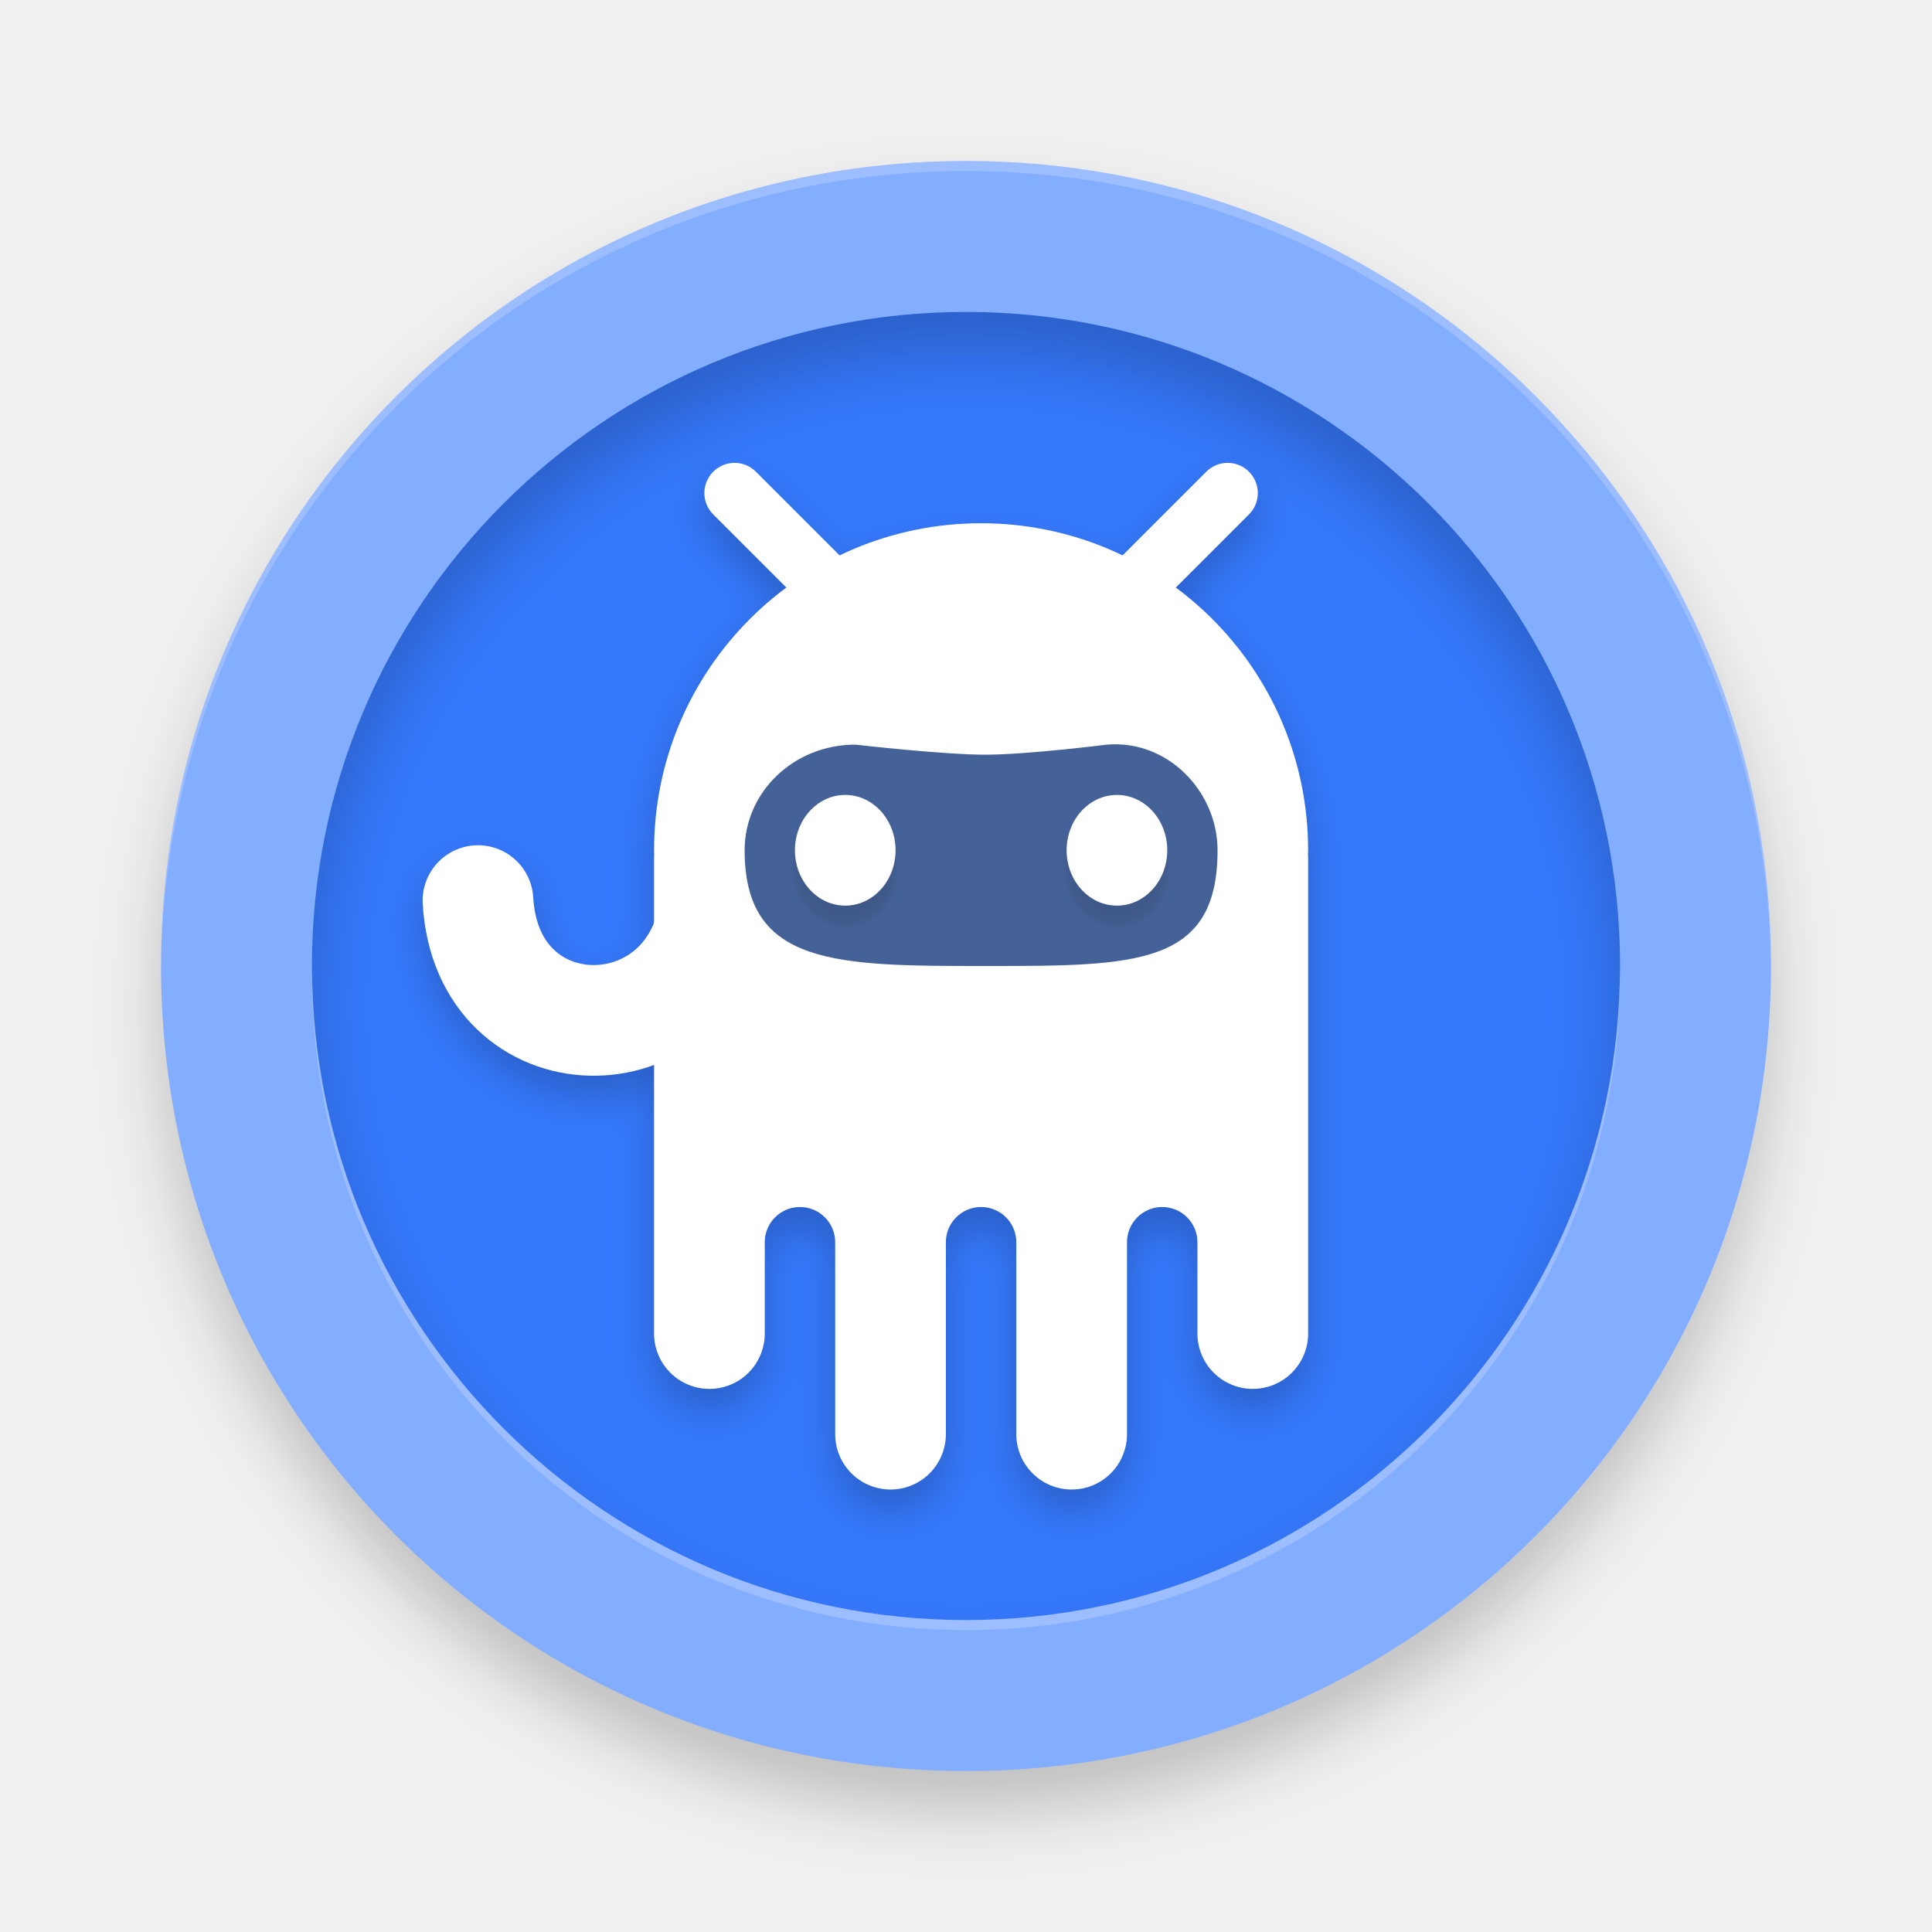
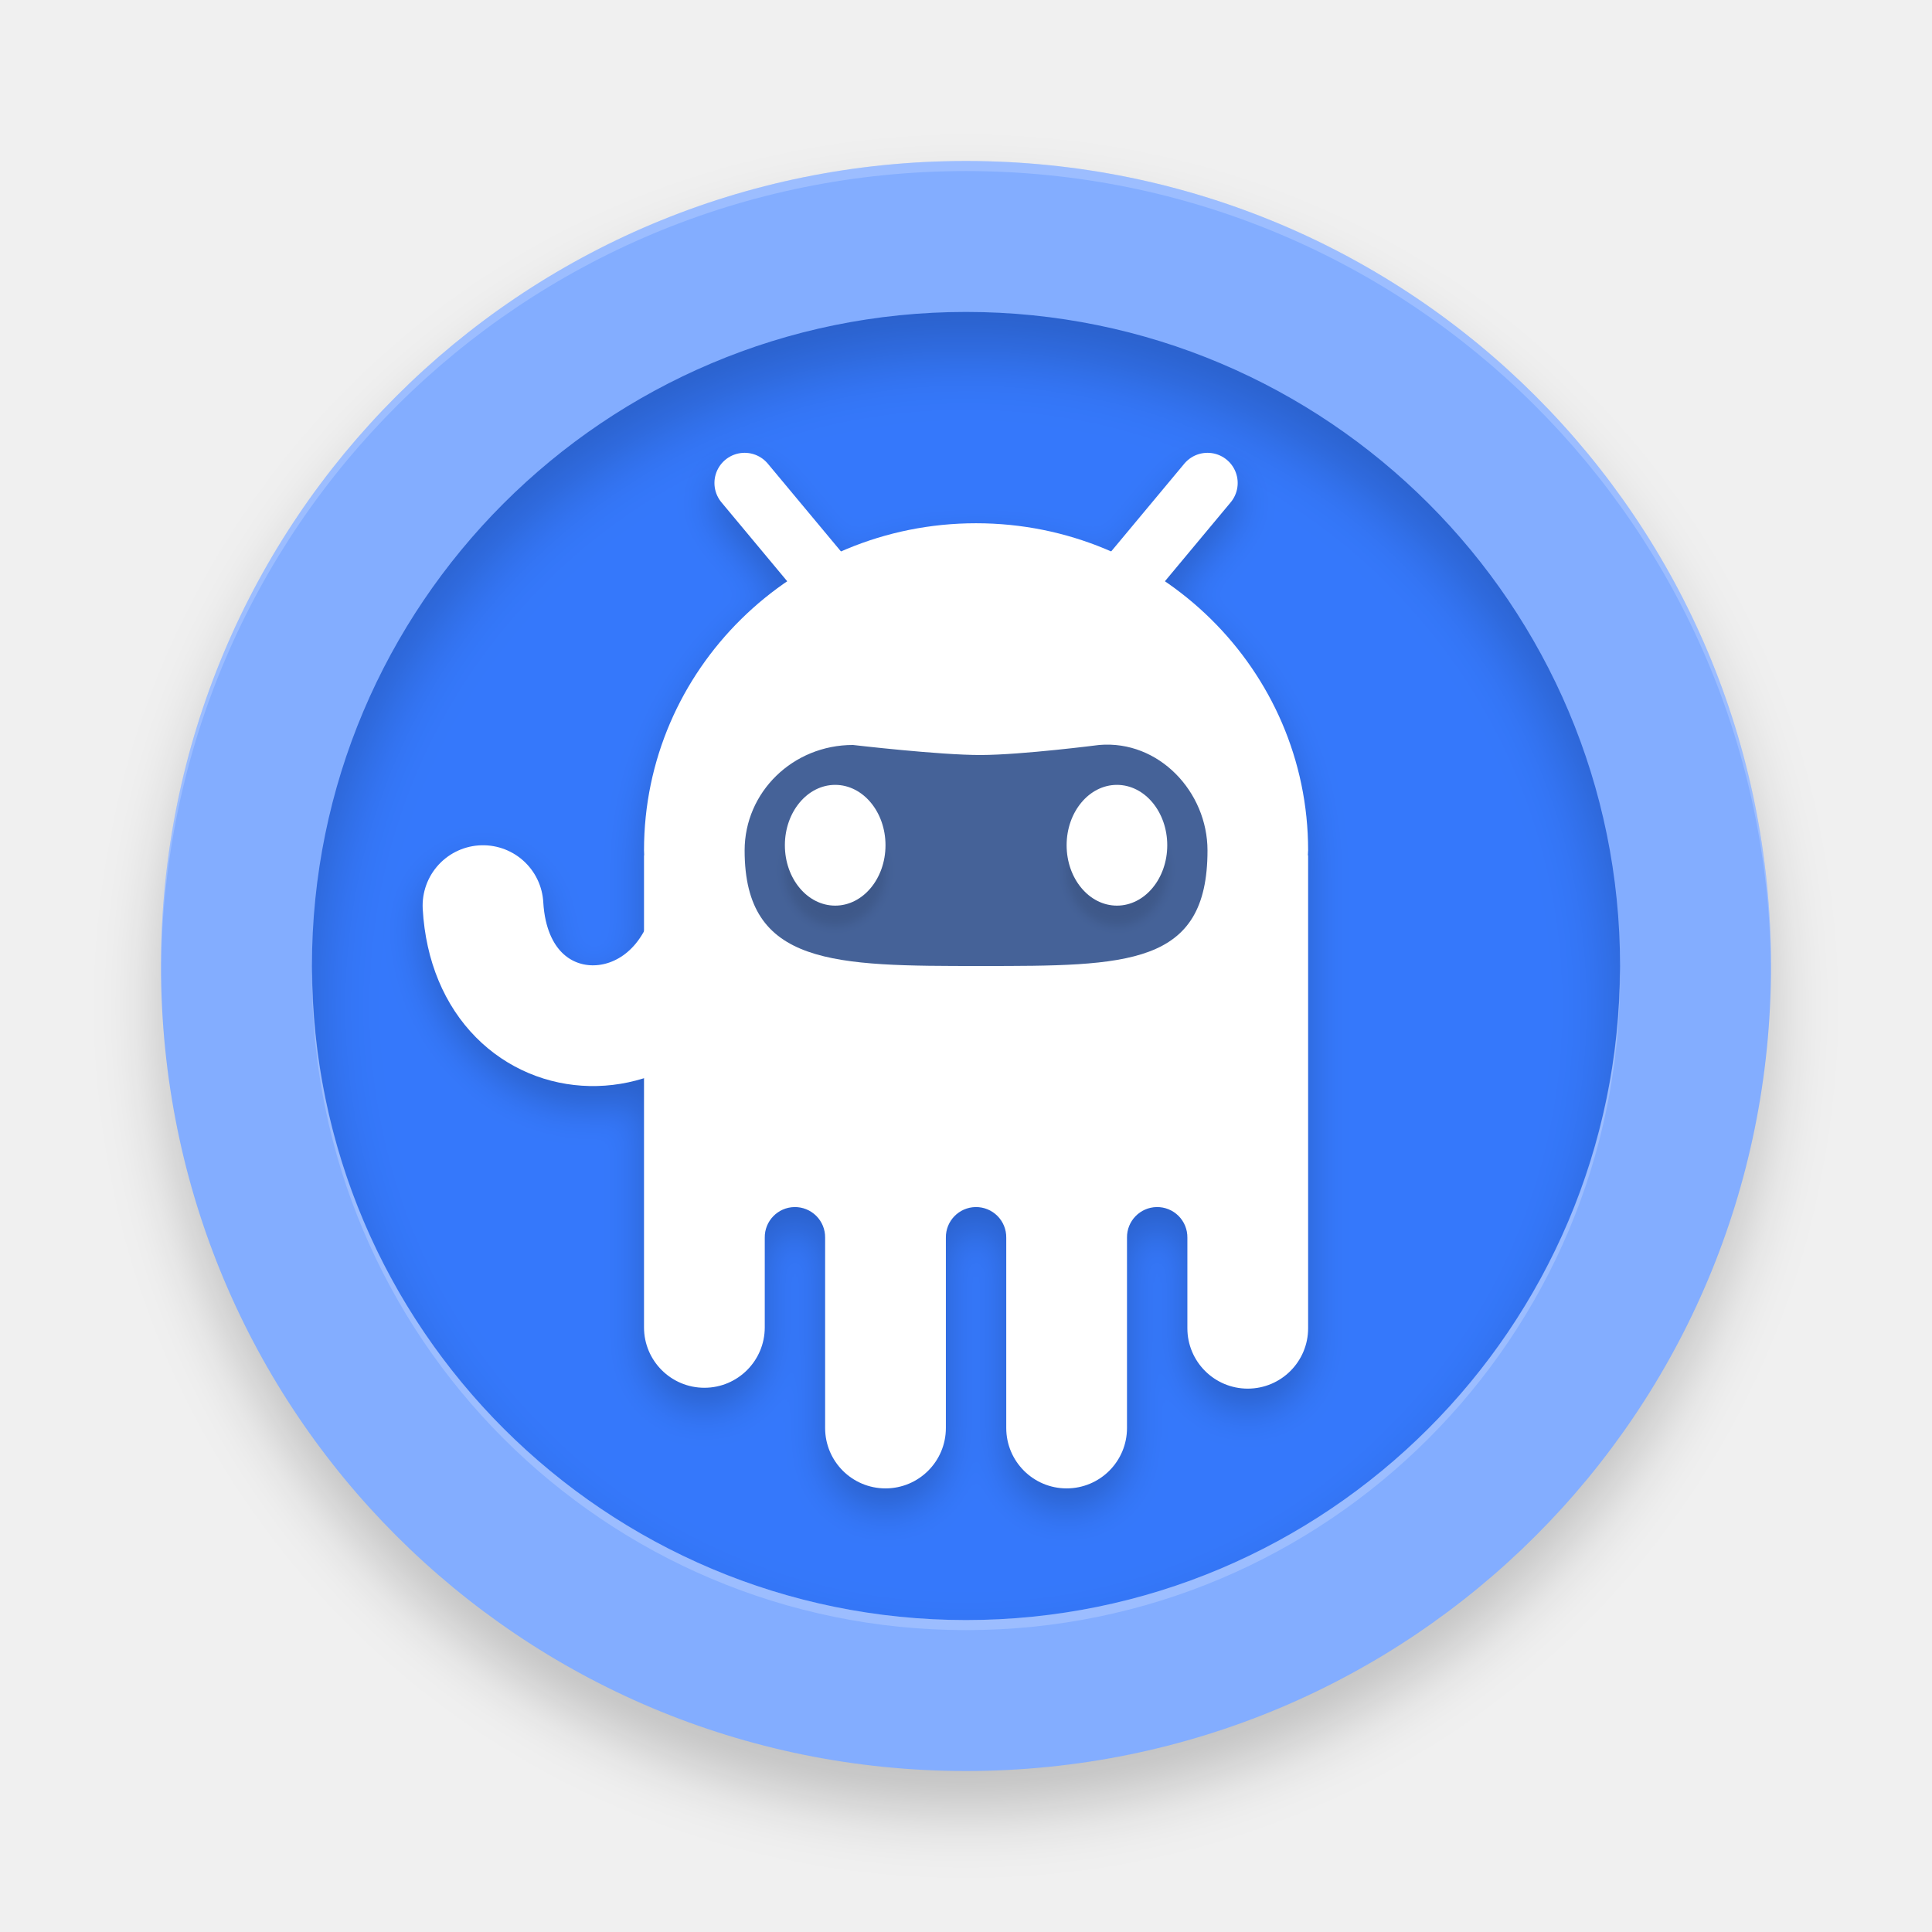
<svg xmlns="http://www.w3.org/2000/svg" width="192" height="192" version="1" id="svg16">
  <defs id="defs20">
    <filter style="color-interpolation-filters:sRGB" id="filter918" x="-0.048" width="1.096" y="-0.048" height="1.096">
      <feGaussianBlur stdDeviation="3.2" id="feGaussianBlur920" />
    </filter>
-     <filter style="color-interpolation-filters:sRGB" id="filter949" x="-0.052" width="1.104" y="-0.045" height="1.089">
-       <feGaussianBlur stdDeviation="1.9" id="feGaussianBlur951" />
-     </filter>
    <filter style="color-interpolation-filters:sRGB" id="filter970" x="-0.031" width="1.062" y="-0.105" height="1.209">
      <feGaussianBlur stdDeviation="0.48" id="feGaussianBlur972" />
    </filter>
+     <filter style="color-interpolation-filters:sRGB" id="filter940" x="-0.052" width="1.104" y="-0.045" height="1.089">
+       <feGaussianBlur stdDeviation="1.91" id="feGaussianBlur942" />
+     </filter>
  </defs>
  <circle style="opacity:1;fill:#3578fb;fill-opacity:1;stroke:none;stroke-width:12.735;stroke-linecap:round;stroke-linejoin:round;stroke-miterlimit:4;stroke-dasharray:none;stroke-opacity:1" id="path895" cx="96" cy="96" r="68" />
-   <path style="color:#000000;font-style:normal;font-variant:normal;font-weight:normal;font-stretch:normal;font-size:medium;line-height:normal;font-family:sans-serif;font-variant-ligatures:normal;font-variant-position:normal;font-variant-caps:normal;font-variant-numeric:normal;font-variant-alternates:normal;font-feature-settings:normal;text-indent:0;text-align:start;text-decoration:none;text-decoration-line:none;text-decoration-style:solid;text-decoration-color:#000000;letter-spacing:normal;word-spacing:normal;text-transform:none;writing-mode:lr-tb;direction:ltr;text-orientation:mixed;dominant-baseline:auto;baseline-shift:baseline;text-anchor:start;white-space:normal;shape-padding:0;clip-rule:nonzero;display:inline;overflow:visible;visibility:visible;opacity:0.2;isolation:auto;mix-blend-mode:normal;color-interpolation:sRGB;color-interpolation-filters:linearRGB;solid-color:#000000;solid-opacity:1;vector-effect:none;fill:#000000;fill-opacity:1;fill-rule:nonzero;stroke:none;stroke-width:11;stroke-linecap:round;stroke-linejoin:round;stroke-miterlimit:4;stroke-dasharray:none;stroke-dashoffset:0;stroke-opacity:1;filter:url(#filter949);color-rendering:auto;image-rendering:auto;shape-rendering:auto;text-rendering:auto;enable-background:accumulate" d="m 72.969,47.969 a 3,3 0 0 0 -2.09,5.152 l 7.295,7.295 A 32.5,32.5 0 0 0 65,86.5 a 32.5,32.5 0 0 0 0.018,0.5 H 65 v 6.793 c -1.224,3.204 -3.724,4.173 -6.158,4.111 -2.915,-0.074 -5.535,-1.256 -5.852,-6.723 a 5.501,5.501 0 0 0 -5.346,-5.258 5.501,5.501 0 0 0 -5.635,5.895 c 0.59,10.181 8.537,16.879 16.553,17.082 2.174,0.055 4.364,-0.356 6.438,-1.158 v 25.258 1.422 a 5.501,5.501 0 1 0 11,0 v -1.422 -7.5 A 3.5,3.5 0 0 1 79.447,121.951 3.5,3.5 0 0 1 83,125.5 v 7.5 11.422 a 5.501,5.501 0 1 0 11,0 v -11.422 -7.5 A 3.5,3.5 0 0 1 97.447,121.951 3.5,3.5 0 0 1 101,125.5 v 7.5 11.422 a 5.501,5.501 0 1 0 11,0 v -11.422 -7.5 a 3.5,3.5 0 0 1 3.447,-3.549 3.5,3.5 0 0 1 3.553,3.549 v 7.5 1.422 a 5.501,5.501 0 1 0 11,0 V 133 97.836 87 h -0.025 a 32.5,32.5 0 0 0 0.025,-0.5 32.5,32.5 0 0 0 -13.172,-26.086 l 7.293,-7.293 a 3,3 0 0 0 -2.18,-5.15 3,3 0 0 0 -2.062,0.908 l -8.342,8.342 A 32.5,32.5 0 0 0 97.5,54 32.5,32.5 0 0 0 83.471,57.228 l -8.35,-8.35 A 3,3 0 0 0 72.969,47.969 Z" id="path922" />
  <path id="path900" d="m 96,20 c -44.32,0 -80,35.68 -80,80 0,44.32 35.68,80 80,80 44.32,0 80,-35.68 80,-80 0,-44.32 -35.68,-80 -80,-80 z m 0,15 a 65,65 0 0 1 65,65 65,65 0 0 1 -65,65 65,65 0 0 1 -65,-65 65,65 0 0 1 65,-65 z" style="opacity:0.2;fill:#000000;fill-opacity:1;stroke-width:4;filter:url(#filter918)" />
-   <path style="opacity:1;fill:none;stroke:#ffffff;stroke-width:11;stroke-linecap:round;stroke-linejoin:round;stroke-miterlimit:4;stroke-dasharray:none;stroke-opacity:1" d="m 47.5,89.5 c 0.907,15.648 21.133,15.758 23.5,1" id="path893" />
+   <path style="color:#000000;font-style:normal;font-variant:normal;font-weight:normal;font-stretch:normal;font-size:medium;line-height:normal;font-family:sans-serif;font-variant-ligatures:normal;font-variant-position:normal;font-variant-caps:normal;font-variant-numeric:normal;font-variant-alternates:normal;font-feature-settings:normal;text-indent:0;text-align:start;text-decoration:none;text-decoration-line:none;text-decoration-style:solid;text-decoration-color:#000000;letter-spacing:normal;word-spacing:normal;text-transform:none;writing-mode:lr-tb;direction:ltr;text-orientation:mixed;dominant-baseline:auto;baseline-shift:baseline;text-anchor:start;white-space:normal;shape-padding:0;clip-rule:nonzero;display:inline;overflow:visible;visibility:visible;opacity:0.2;isolation:auto;mix-blend-mode:normal;color-interpolation:sRGB;color-interpolation-filters:linearRGB;solid-color:#000000;solid-opacity:1;vector-effect:none;fill:#000000;fill-opacity:1;fill-rule:nonzero;stroke:none;stroke-width:12;stroke-linecap:round;stroke-linejoin:round;stroke-miterlimit:4;stroke-dasharray:none;stroke-dashoffset:0;stroke-opacity:1;color-rendering:auto;image-rendering:auto;shape-rendering:auto;text-rendering:auto;enable-background:accumulate;filter:url(#filter940)" d="m 73.943,46.975 a 3,3 0 0 0 -2.248,4.953 l 6.541,7.85 C 69.637,65.644 64,75.426 64,86.509 c 0.005,0.167 0.01,0.333 0.018,0.5 H 64 v 7.695 c -1.373,2.603 -3.444,3.271 -5.164,3.236 -2.3,-0.047 -4.533,-0.881 -4.846,-6.279 a 6.001,6.001 0 0 0 -5.832,-5.736 6.001,6.001 0 0 0 -6.148,6.432 c 0.594,10.25 8.36,17.416 16.584,17.582 1.831,0.037 3.652,-0.266 5.406,-0.846 v 0.83 7.303 9.566 2.217 4.914 a 6,6.001 0 1 0 12,0 v -4.914 -4 A 3,3 0 0 1 78.955,121.966 3,3 0 0 1 82,125.009 v 4 14.914 a 6,6.001 0 1 0 12,0 v -14.914 -4 A 3,3 0 0 1 96.955,121.966 3,3 0 0 1 100,125.009 v 4 14.914 a 6,6.001 0 1 0 12,0 v -14.914 -4 a 3,3 0 0 1 2.955,-3.043 3,3 0 0 1 3.045,3.043 v 4 5 a 6,6.001 0 1 0 12,0 v -5 -2.217 -9.566 -7.217 -12.164 -10.836 h -0.027 c 0.01,-0.167 0.02,-0.333 0.027,-0.5 0,-11.082 -5.637,-20.864 -14.236,-26.73 l 6.541,-7.85 a 3,3 0 0 0 -2.338,-4.953 3,3 0 0 0 -2.271,1.113 l -7.275,8.73 C 106.319,55.018 101.78,54.009 97,54.009 c -4.78,0 -9.319,1.01 -13.42,2.811 l -7.275,-8.73 a 3,3 0 0 0 -2.361,-1.113 z" id="path897" />
+   <path style="opacity:1;fill:none;stroke:#ffffff;stroke-width:12;stroke-linecap:round;stroke-linejoin:round;stroke-miterlimit:4;stroke-dasharray:none;stroke-opacity:1" d="m 48,90 c 0.907,15.648 20,16 23,0.5" id="path893" />
  <path style="fill:#83adff;fill-opacity:1;stroke-width:4" d="m 96,16 c -44.32,0 -80,35.68 -80,80 0,44.32 35.68,80 80,80 44.32,0 80,-35.68 80,-80 0,-44.32 -35.68,-80 -80,-80 z m 0,15 A 65,65 0 0 1 161,96 65,65 0 0 1 96,161 65,65 0 0 1 31,96 65,65 0 0 1 96,31 Z" id="rect2" />
-   <path style="color:#000000;font-style:normal;font-variant:normal;font-weight:normal;font-stretch:normal;font-size:medium;line-height:normal;font-family:sans-serif;font-variant-ligatures:normal;font-variant-position:normal;font-variant-caps:normal;font-variant-numeric:normal;font-variant-alternates:normal;font-feature-settings:normal;text-indent:0;text-align:start;text-decoration:none;text-decoration-line:none;text-decoration-style:solid;text-decoration-color:#000000;letter-spacing:normal;word-spacing:normal;text-transform:none;writing-mode:lr-tb;direction:ltr;text-orientation:mixed;dominant-baseline:auto;baseline-shift:baseline;text-anchor:start;white-space:normal;shape-padding:0;clip-rule:nonzero;display:inline;overflow:visible;visibility:visible;opacity:1;isolation:auto;mix-blend-mode:normal;color-interpolation:sRGB;color-interpolation-filters:linearRGB;solid-color:#000000;solid-opacity:1;vector-effect:none;fill:#ffffff;fill-opacity:1;fill-rule:nonzero;stroke:none;stroke-width:11;stroke-linecap:round;stroke-linejoin:miter;stroke-miterlimit:4;stroke-dasharray:none;stroke-dashoffset:0;stroke-opacity:1;color-rendering:auto;image-rendering:auto;shape-rendering:auto;text-rendering:auto;enable-background:accumulate" d="m 97.5,52 a 32.5,32.5 0 0 0 -32.5,32.5 32.5,32.5 0 0 0 0.018,0.5 h -0.018 v 46 1.422 a 5.501,5.501 0 1 0 11,0 V 131 123.5 a 3.5,3.5 0 0 1 3.447,-3.549 3.5,3.5 0 0 1 3.553,3.549 v 7.5 11.422 a 5.501,5.501 0 1 0 11,0 V 131 123.5 a 3.5,3.5 0 0 1 3.447,-3.549 3.5,3.5 0 0 1 3.553,3.549 v 7.5 11.422 a 5.501,5.501 0 1 0 11,0 V 131 123.5 a 3.5,3.5 0 0 1 3.447,-3.549 3.5,3.5 0 0 1 3.553,3.549 v 7.5 1.422 a 5.501,5.501 0 1 0 11,0 V 131 95.836 85 h -0.025 a 32.5,32.5 0 0 0 0.025,-0.5 32.5,32.5 0 0 0 -32.5,-32.5 z" id="path836" />
-   <path style="opacity:1;fill:#456298;fill-opacity:1;stroke:none;stroke-width:7.325;stroke-linecap:round;stroke-linejoin:round;stroke-miterlimit:4;stroke-dasharray:none;stroke-opacity:1" d="m 85,74 c 0,0 8.82,1.013 13,1 4.18,-0.013 12,-1 12,-1 6.073,-0.506 11,4.683 11,10.5 0,11.5 -8.1,11.5 -23,11.5 -14.9,0 -24,0 -24,-11.5 0,-5.817 4.906,-10.5 11,-10.5 z" id="rect874" />
-   <path style="opacity:0.1;fill:#000000;fill-opacity:1;stroke:none;stroke-width:6.931;stroke-linecap:round;stroke-linejoin:round;stroke-miterlimit:4;stroke-dasharray:none;stroke-opacity:1;filter:url(#filter970)" d="m 84,81 a 5,5.5 0 0 0 -5,5.5 5,5.5 0 0 0 5,5.5 5,5.5 0 0 0 5,-5.5 5,5.5 0 0 0 -5,-5.5 z m 27,0 a 5,5.5 0 0 0 -5,5.5 5,5.5 0 0 0 5,5.5 5,5.5 0 0 0 5,-5.5 5,5.5 0 0 0 -5,-5.5 z" id="ellipse953" />
-   <ellipse style="opacity:1;fill:#ffffff;fill-opacity:1;stroke:none;stroke-width:6.931;stroke-linecap:round;stroke-linejoin:round;stroke-miterlimit:4;stroke-dasharray:none;stroke-opacity:1" id="path877" cx="84" cy="84.5" rx="5" ry="5.5" />
-   <ellipse ry="5.5" rx="5" cy="84.5" cx="111" id="ellipse879" style="opacity:1;fill:#ffffff;fill-opacity:1;stroke:none;stroke-width:6.931;stroke-linecap:round;stroke-linejoin:round;stroke-miterlimit:4;stroke-dasharray:none;stroke-opacity:1" />
-   <path style="opacity:1;fill:none;stroke:#ffffff;stroke-width:6;stroke-linecap:round;stroke-linejoin:miter;stroke-miterlimit:4;stroke-dasharray:none;stroke-opacity:1" d="m 73,49 11,11" id="path881" />
-   <path id="path885" d="m 122,49 -11,11" style="opacity:1;fill:none;stroke:#ffffff;stroke-width:6;stroke-linecap:round;stroke-linejoin:miter;stroke-miterlimit:4;stroke-dasharray:none;stroke-opacity:1" />
+   <path style="color:#000000;font-style:normal;font-variant:normal;font-weight:normal;font-stretch:normal;font-size:medium;line-height:normal;font-family:sans-serif;font-variant-ligatures:normal;font-variant-position:normal;font-variant-caps:normal;font-variant-numeric:normal;font-variant-alternates:normal;font-feature-settings:normal;text-indent:0;text-align:start;text-decoration:none;text-decoration-line:none;text-decoration-style:solid;text-decoration-color:#000000;letter-spacing:normal;word-spacing:normal;text-transform:none;writing-mode:lr-tb;direction:ltr;text-orientation:mixed;dominant-baseline:auto;baseline-shift:baseline;text-anchor:start;white-space:normal;shape-padding:0;clip-rule:nonzero;display:inline;overflow:visible;visibility:visible;opacity:1;isolation:auto;mix-blend-mode:normal;color-interpolation:sRGB;color-interpolation-filters:linearRGB;solid-color:#000000;solid-opacity:1;vector-effect:none;fill:#ffffff;fill-opacity:1;fill-rule:nonzero;stroke:none;stroke-width:11.084;stroke-linecap:round;stroke-linejoin:miter;stroke-miterlimit:4;stroke-dasharray:none;stroke-dashoffset:0;stroke-opacity:1;color-rendering:auto;image-rendering:auto;shape-rendering:auto;text-rendering:auto;enable-background:accumulate" d="m 97,52 c -18.225,0 -32.999,14.551 -32.999,32.5 0.005,0.167 0.01,0.333 0.018,0.5 H 64.001 v 22.914 7.303 9.566 2.217 4.914 a 6,6.001 0 1 0 12,0 V 127 123 A 3,3 0 0 1 78.955,119.957 3,3 0 0 1 82,123 v 4 14.914 a 6,6.001 0 1 0 12,0 V 127 123 A 3,3 0 0 1 96.955,119.957 3,3 0 0 1 100,123 v 4 14.914 a 6,6.001 0 1 0 12,0 V 127 123 a 3,3 0 0 1 2.955,-3.043 3,3 0 0 1 3.045,3.043 v 4 5 a 6,6.001 0 1 0 12,0 v -5 -2.217 -9.566 V 108 95.836 85 h -0.027 c 0.01,-0.167 0.02,-0.333 0.027,-0.5 C 129.999,66.551 115.225,52 97,52 Z" id="path836" />
+   <path style="opacity:1;fill:#456298;fill-opacity:1;stroke:none;stroke-width:7.241;stroke-linecap:round;stroke-linejoin:round;stroke-miterlimit:4;stroke-dasharray:none;stroke-opacity:1" d="m 84.766,74.034 c 0,0 8.632,1.012 12.723,0.998 4.091,-0.013 11.745,-0.998 11.745,-0.998 5.944,-0.505 10.766,4.676 10.766,10.484 C 120,96 112.073,96 97.489,96 82.906,96 74,96 74,84.518 c 0,-5.808 4.802,-10.484 10.766,-10.484 z" id="rect874" />
+   <path style="opacity:0.1;fill:#000000;fill-opacity:1;stroke:none;stroke-width:6.931;stroke-linecap:round;stroke-linejoin:round;stroke-miterlimit:4;stroke-dasharray:none;stroke-opacity:1;filter:url(#filter970)" d="m 83,81 c -2.761,0 -5,2.462 -5,5.5 0,3.038 2.239,5.5 5,5.5 2.761,0 5,-2.462 5,-5.5 C 88,83.462 85.761,81 83,81 Z m 28,0 c -2.761,0 -5,2.462 -5,5.5 0,3.038 2.239,5.5 5,5.5 2.761,0 5,-2.462 5,-5.5 0,-3.038 -2.239,-5.5 -5,-5.5 z" id="ellipse953" />
+   <ellipse style="opacity:1;fill:#ffffff;fill-opacity:1;stroke:none;stroke-width:7.239;stroke-linecap:round;stroke-linejoin:round;stroke-miterlimit:4;stroke-dasharray:none;stroke-opacity:1" id="path877" cx="83" cy="84" rx="5" ry="6" />
+   <ellipse ry="6" rx="5" cy="84" cx="111" id="ellipse879" style="opacity:1;fill:#ffffff;fill-opacity:1;stroke:none;stroke-width:7.239;stroke-linecap:round;stroke-linejoin:round;stroke-miterlimit:4;stroke-dasharray:none;stroke-opacity:1" />
+   <path style="opacity:1;fill:none;stroke:#ffffff;stroke-width:6;stroke-linecap:round;stroke-linejoin:miter;stroke-miterlimit:4;stroke-dasharray:none;stroke-opacity:1" d="M 74,48 84,60" id="path881" />
  <path style="opacity:0.2;fill:#ffffff;fill-opacity:1;stroke-width:4" d="m 96,16 c -44.32,0 -80,35.68 -80,80 0,0.167 0.005,0.333 0.006,0.5 C 16.274,52.413 51.847,17 96,17 140.153,17 175.726,52.413 175.994,96.5 175.995,96.333 176,96.167 176,96 176,51.68 140.32,16 96,16 Z m 64.979,80.414 A 65,65 0 0 1 96,161 65,65 0 0 1 31.021,96.586 65,65 0 0 0 31,97 a 65,65 0 0 0 65,65 65,65 0 0 0 65,-65 65,65 0 0 0 -0.021,-0.586 z" id="path974" />
+   <path id="path889" d="M 120,48 110,60" style="opacity:1;fill:none;stroke:#ffffff;stroke-width:6;stroke-linecap:round;stroke-linejoin:miter;stroke-miterlimit:4;stroke-dasharray:none;stroke-opacity:1" />
</svg>
